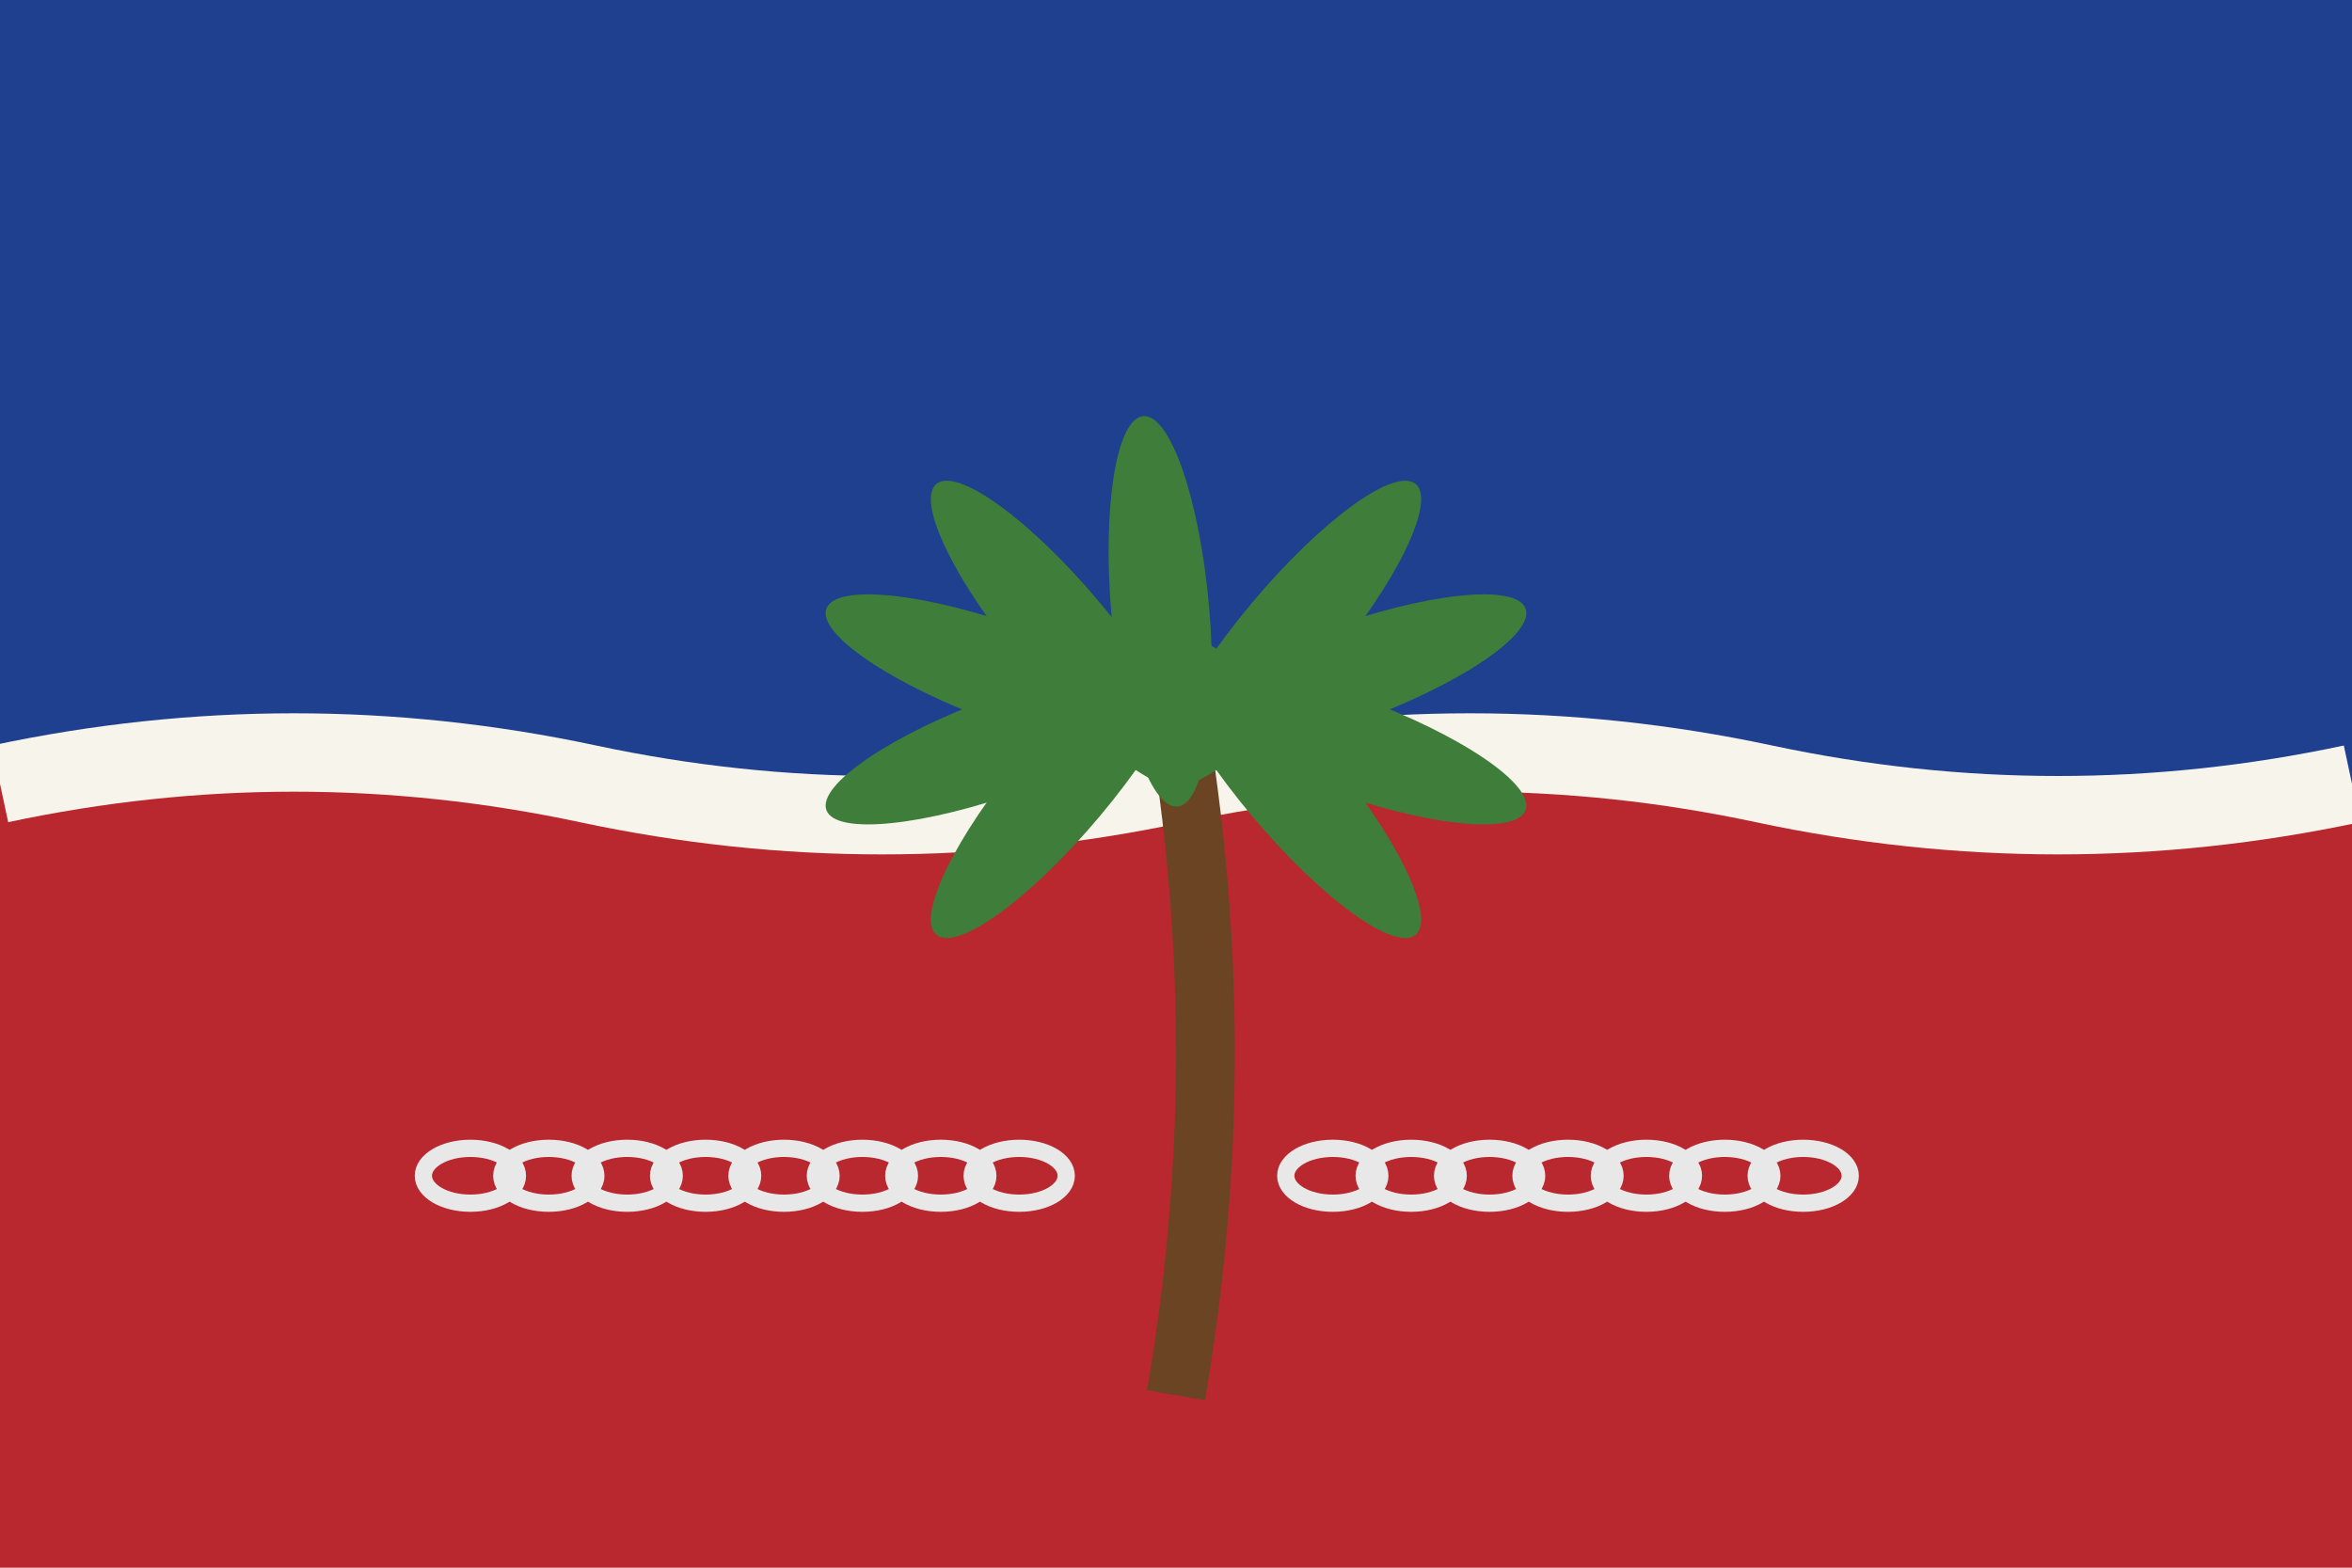
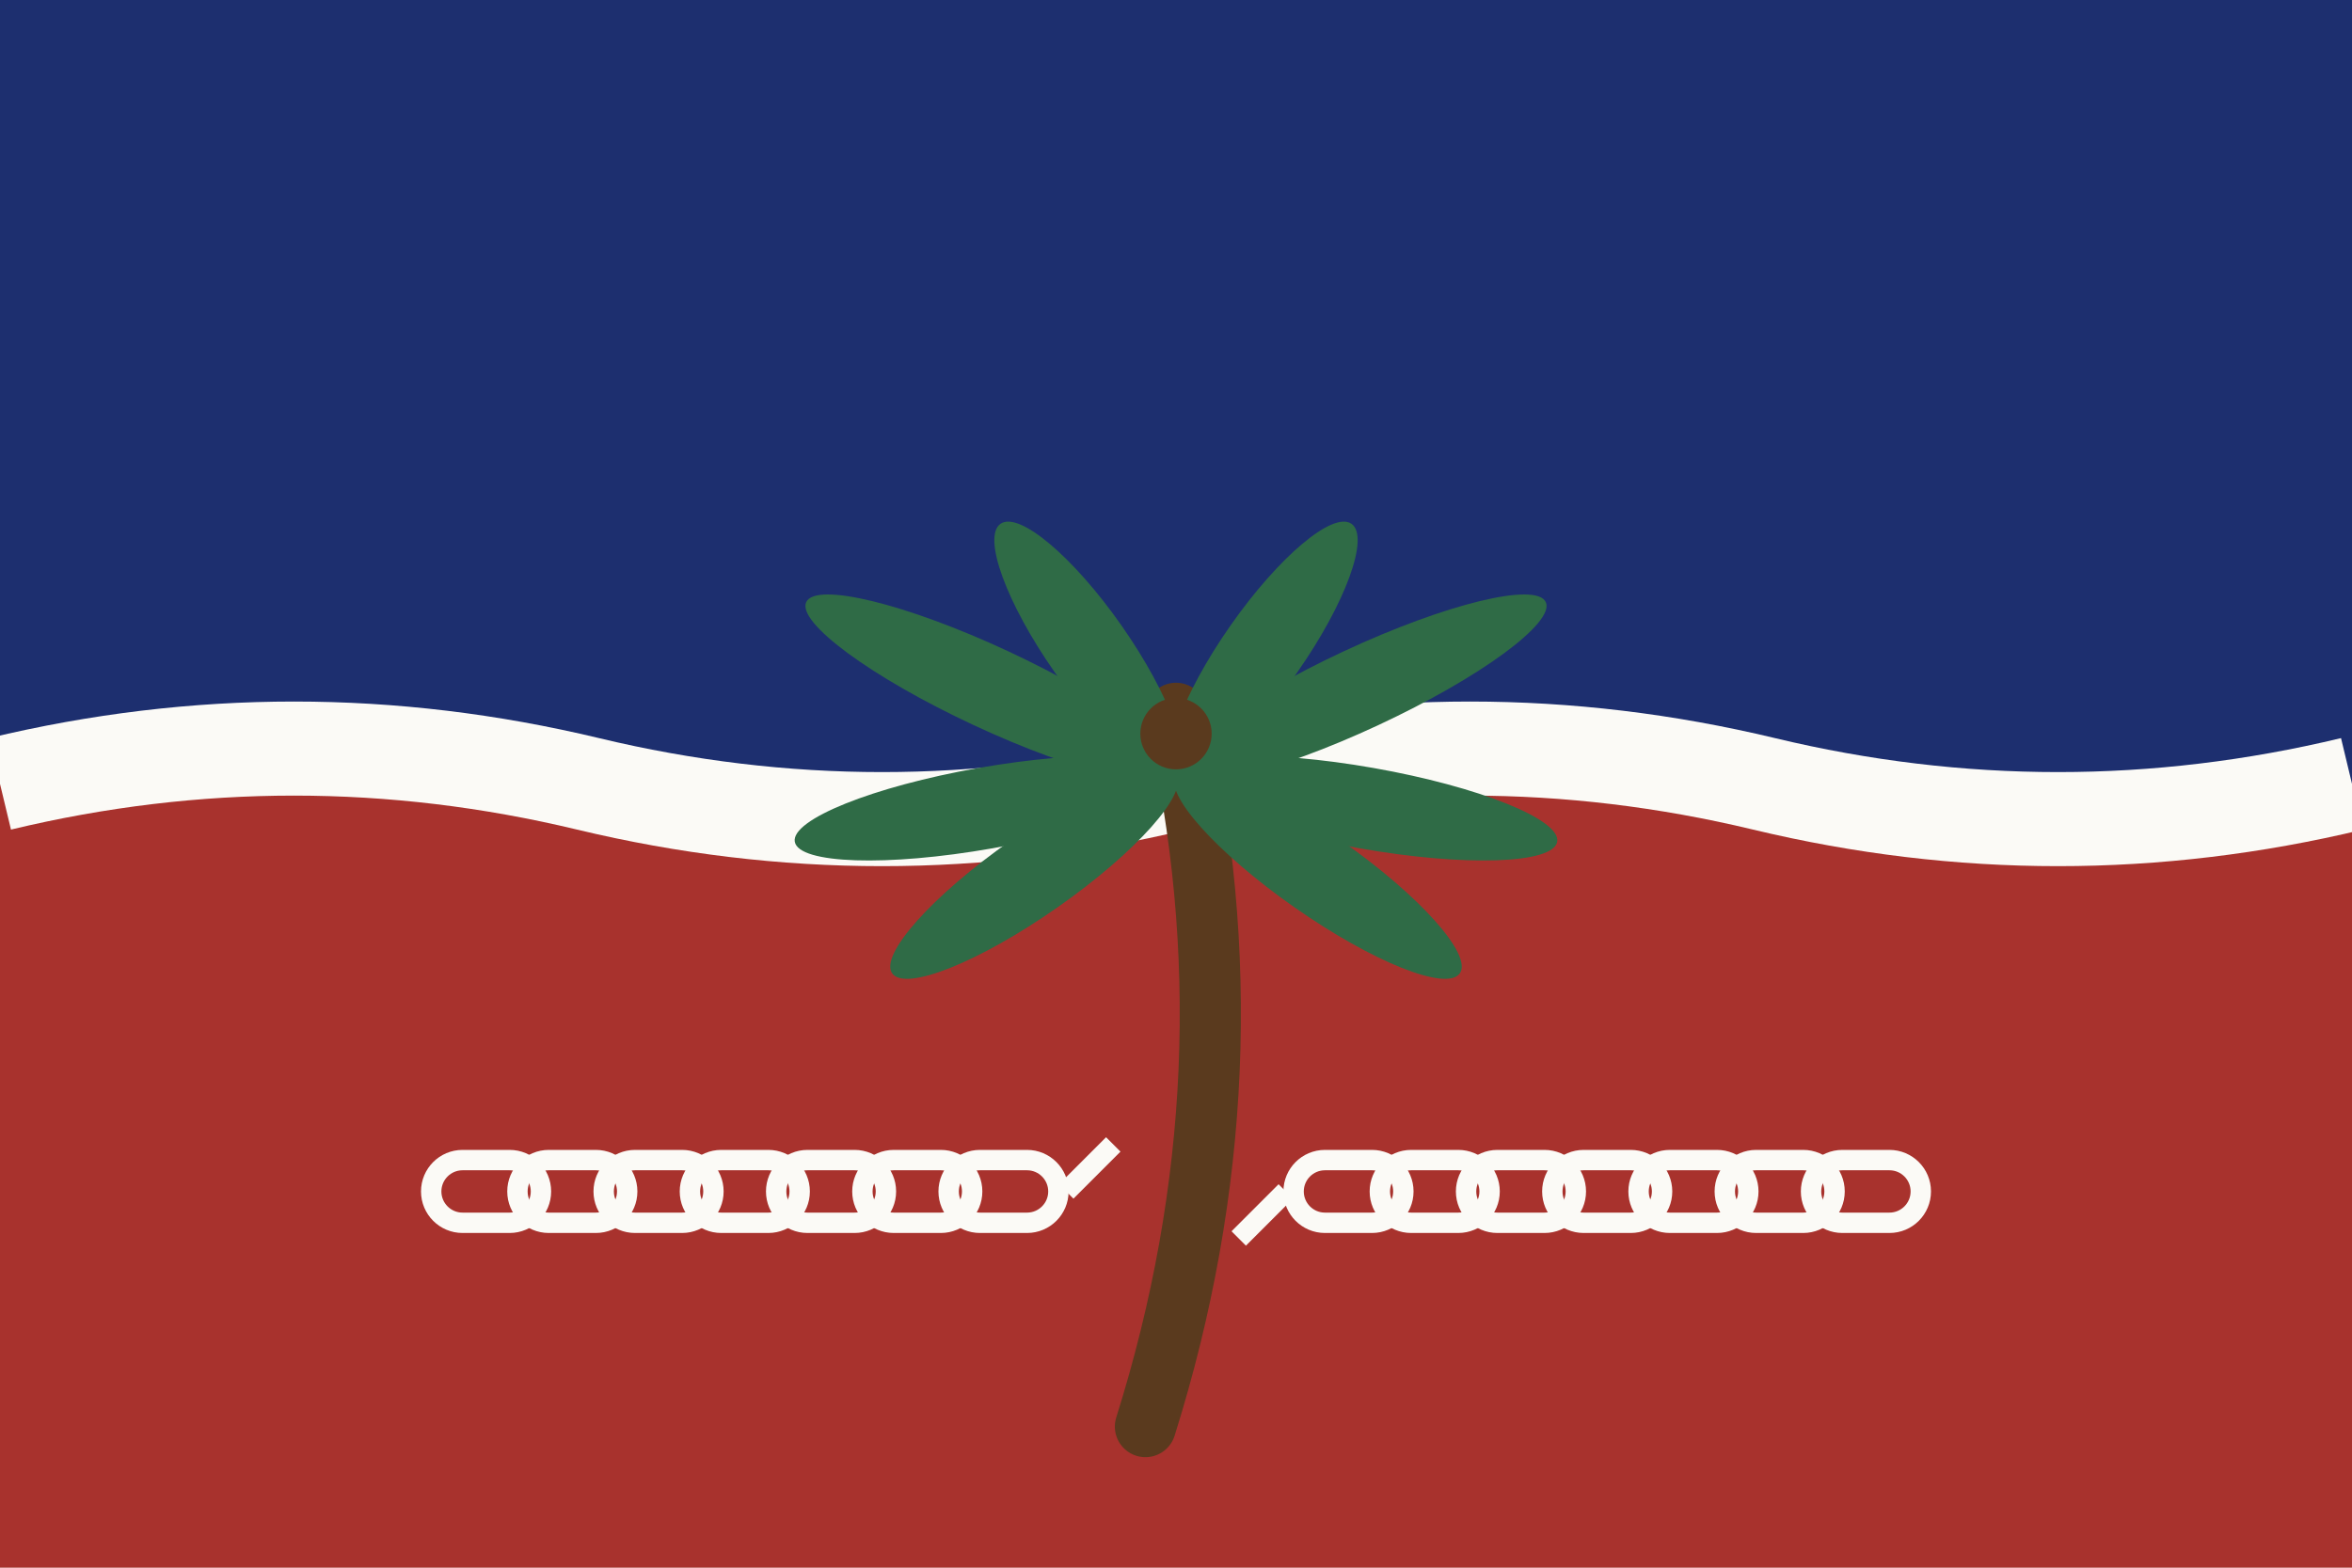
<svg xmlns="http://www.w3.org/2000/svg" viewBox="0 0 300 200" width="1536" height="1024">
-   <rect width="300" height="100" fill="#1f3f8f" />
-   <rect y="100" width="300" height="100" fill="#b8282e" />
-   <path d="M0,100 Q37.5,92 75,100 T150,100 T225,100 T300,100" fill="none" stroke="#f7f4ec" stroke-width="10" />
-   <path d="M150,178 Q157.5,134.25 150,90.5" stroke="#6b4423" stroke-width="7.5" fill="none" />
-   <ellipse cx="128.9" cy="86.2" rx="25.0" ry="6.25" fill="#3f7d3a" transform="rotate(200 128.9 86.2)" />
-   <ellipse cx="128.9" cy="94.8" rx="25.0" ry="6.25" fill="#3f7d3a" transform="rotate(160 128.9 94.8)" />
-   <ellipse cx="135.5" cy="80.9" rx="25.0" ry="6.25" fill="#3f7d3a" transform="rotate(230 135.5 80.9)" />
-   <ellipse cx="135.5" cy="100.1" rx="25.0" ry="6.25" fill="#3f7d3a" transform="rotate(130 135.5 100.1)" />
-   <ellipse cx="148.0" cy="78.0" rx="25.0" ry="6.25" fill="#3f7d3a" transform="rotate(265 148.0 78.0)" />
-   <ellipse cx="171.1" cy="86.2" rx="25.0" ry="6.25" fill="#3f7d3a" transform="rotate(-20 171.1 86.2)" />
-   <ellipse cx="171.1" cy="94.8" rx="25.0" ry="6.25" fill="#3f7d3a" transform="rotate(20 171.1 94.8)" />
-   <ellipse cx="164.5" cy="80.9" rx="25.0" ry="6.25" fill="#3f7d3a" transform="rotate(-50 164.5 80.9)" />
-   <ellipse cx="164.5" cy="100.1" rx="25.0" ry="6.25" fill="#3f7d3a" transform="rotate(50 164.5 100.1)" />
-   <ellipse cx="60" cy="150" rx="6" ry="3.5" fill="none" stroke="#e8e8e8" stroke-width="2.2" />
-   <ellipse cx="70" cy="150" rx="6" ry="3.5" fill="none" stroke="#e8e8e8" stroke-width="2.2" />
-   <ellipse cx="80" cy="150" rx="6" ry="3.5" fill="none" stroke="#e8e8e8" stroke-width="2.2" />
-   <ellipse cx="90" cy="150" rx="6" ry="3.5" fill="none" stroke="#e8e8e8" stroke-width="2.2" />
-   <ellipse cx="100" cy="150" rx="6" ry="3.5" fill="none" stroke="#e8e8e8" stroke-width="2.2" />
-   <ellipse cx="110" cy="150" rx="6" ry="3.5" fill="none" stroke="#e8e8e8" stroke-width="2.2" />
-   <ellipse cx="120" cy="150" rx="6" ry="3.5" fill="none" stroke="#e8e8e8" stroke-width="2.2" />
-   <ellipse cx="130" cy="150" rx="6" ry="3.5" fill="none" stroke="#e8e8e8" stroke-width="2.2" />
-   <ellipse cx="170" cy="150" rx="6" ry="3.5" fill="none" stroke="#e8e8e8" stroke-width="2.2" />
-   <ellipse cx="180" cy="150" rx="6" ry="3.5" fill="none" stroke="#e8e8e8" stroke-width="2.2" />
-   <ellipse cx="190" cy="150" rx="6" ry="3.5" fill="none" stroke="#e8e8e8" stroke-width="2.2" />
-   <ellipse cx="200" cy="150" rx="6" ry="3.5" fill="none" stroke="#e8e8e8" stroke-width="2.2" />
-   <ellipse cx="210" cy="150" rx="6" ry="3.5" fill="none" stroke="#e8e8e8" stroke-width="2.2" />
-   <ellipse cx="220" cy="150" rx="6" ry="3.5" fill="none" stroke="#e8e8e8" stroke-width="2.2" />
-   <ellipse cx="230" cy="150" rx="6" ry="3.5" fill="none" stroke="#e8e8e8" stroke-width="2.2" />
+   <rect width="300" height="100" fill="#1d2f6f" />
+   <rect y="100" width="300" height="100" fill="#a8322d" />
+   <path d="M0,100 Q37.5,91 75,100 T150,100 T225,100 T300,100" fill="none" stroke="#fbfaf6" stroke-width="12" />
+   <path d="M146.1,182 Q160.4,136.5 150,91.0" stroke="#5a3a1e" stroke-width="7.8" fill="none" stroke-linecap="round" />
+   <ellipse cx="126.4" cy="87.8" rx="26.0" ry="5.2" fill="#2f6b46" transform="rotate(205 126.4 87.8)" />
+   <ellipse cx="125.7" cy="103.1" rx="24.7" ry="5.2" fill="#2f6b46" transform="rotate(170 125.7 103.1)" />
+   <ellipse cx="138.8" cy="82.8" rx="19.5" ry="5.2" fill="#2f6b46" transform="rotate(235 138.8 82.8)" />
+   <ellipse cx="131.9" cy="111.5" rx="22.1" ry="5.2" fill="#2f6b46" transform="rotate(145 131.9 111.5)" />
+   <ellipse cx="173.6" cy="87.8" rx="26.0" ry="5.2" fill="#2f6b46" transform="rotate(-25 173.6 87.8)" />
+   <ellipse cx="174.3" cy="103.1" rx="24.7" ry="5.2" fill="#2f6b46" transform="rotate(10 174.3 103.1)" />
+   <ellipse cx="161.2" cy="82.8" rx="19.5" ry="5.2" fill="#2f6b46" transform="rotate(-55 161.2 82.8)" />
+   <ellipse cx="168.1" cy="111.5" rx="22.1" ry="5.2" fill="#2f6b46" transform="rotate(35 168.1 111.5)" />
+   <circle cx="150" cy="93.6" r="4.55" fill="#5a3a1e" />
+   <rect x="55" y="148" width="14" height="8" rx="4" fill="none" stroke="#fbfaf6" stroke-width="2.6" />
+   <rect x="66" y="148" width="14" height="8" rx="4" fill="none" stroke="#fbfaf6" stroke-width="2.6" />
+   <rect x="77" y="148" width="14" height="8" rx="4" fill="none" stroke="#fbfaf6" stroke-width="2.6" />
+   <rect x="88" y="148" width="14" height="8" rx="4" fill="none" stroke="#fbfaf6" stroke-width="2.6" />
+   <rect x="99" y="148" width="14" height="8" rx="4" fill="none" stroke="#fbfaf6" stroke-width="2.6" />
+   <rect x="110" y="148" width="14" height="8" rx="4" fill="none" stroke="#fbfaf6" stroke-width="2.6" />
+   <rect x="121" y="148" width="14" height="8" rx="4" fill="none" stroke="#fbfaf6" stroke-width="2.6" />
+   <rect x="165" y="148" width="14" height="8" rx="4" fill="none" stroke="#fbfaf6" stroke-width="2.6" />
+   <rect x="176" y="148" width="14" height="8" rx="4" fill="none" stroke="#fbfaf6" stroke-width="2.6" />
+   <rect x="187" y="148" width="14" height="8" rx="4" fill="none" stroke="#fbfaf6" stroke-width="2.6" />
+   <rect x="198" y="148" width="14" height="8" rx="4" fill="none" stroke="#fbfaf6" stroke-width="2.6" />
+   <rect x="209" y="148" width="14" height="8" rx="4" fill="none" stroke="#fbfaf6" stroke-width="2.6" />
+   <rect x="220" y="148" width="14" height="8" rx="4" fill="none" stroke="#fbfaf6" stroke-width="2.6" />
+   <rect x="231" y="148" width="14" height="8" rx="4" fill="none" stroke="#fbfaf6" stroke-width="2.6" />
+   <path d="M136.0,152 l6,-6 M164.0,152 l-6,6" stroke="#fbfaf6" stroke-width="2.6" />
</svg>
